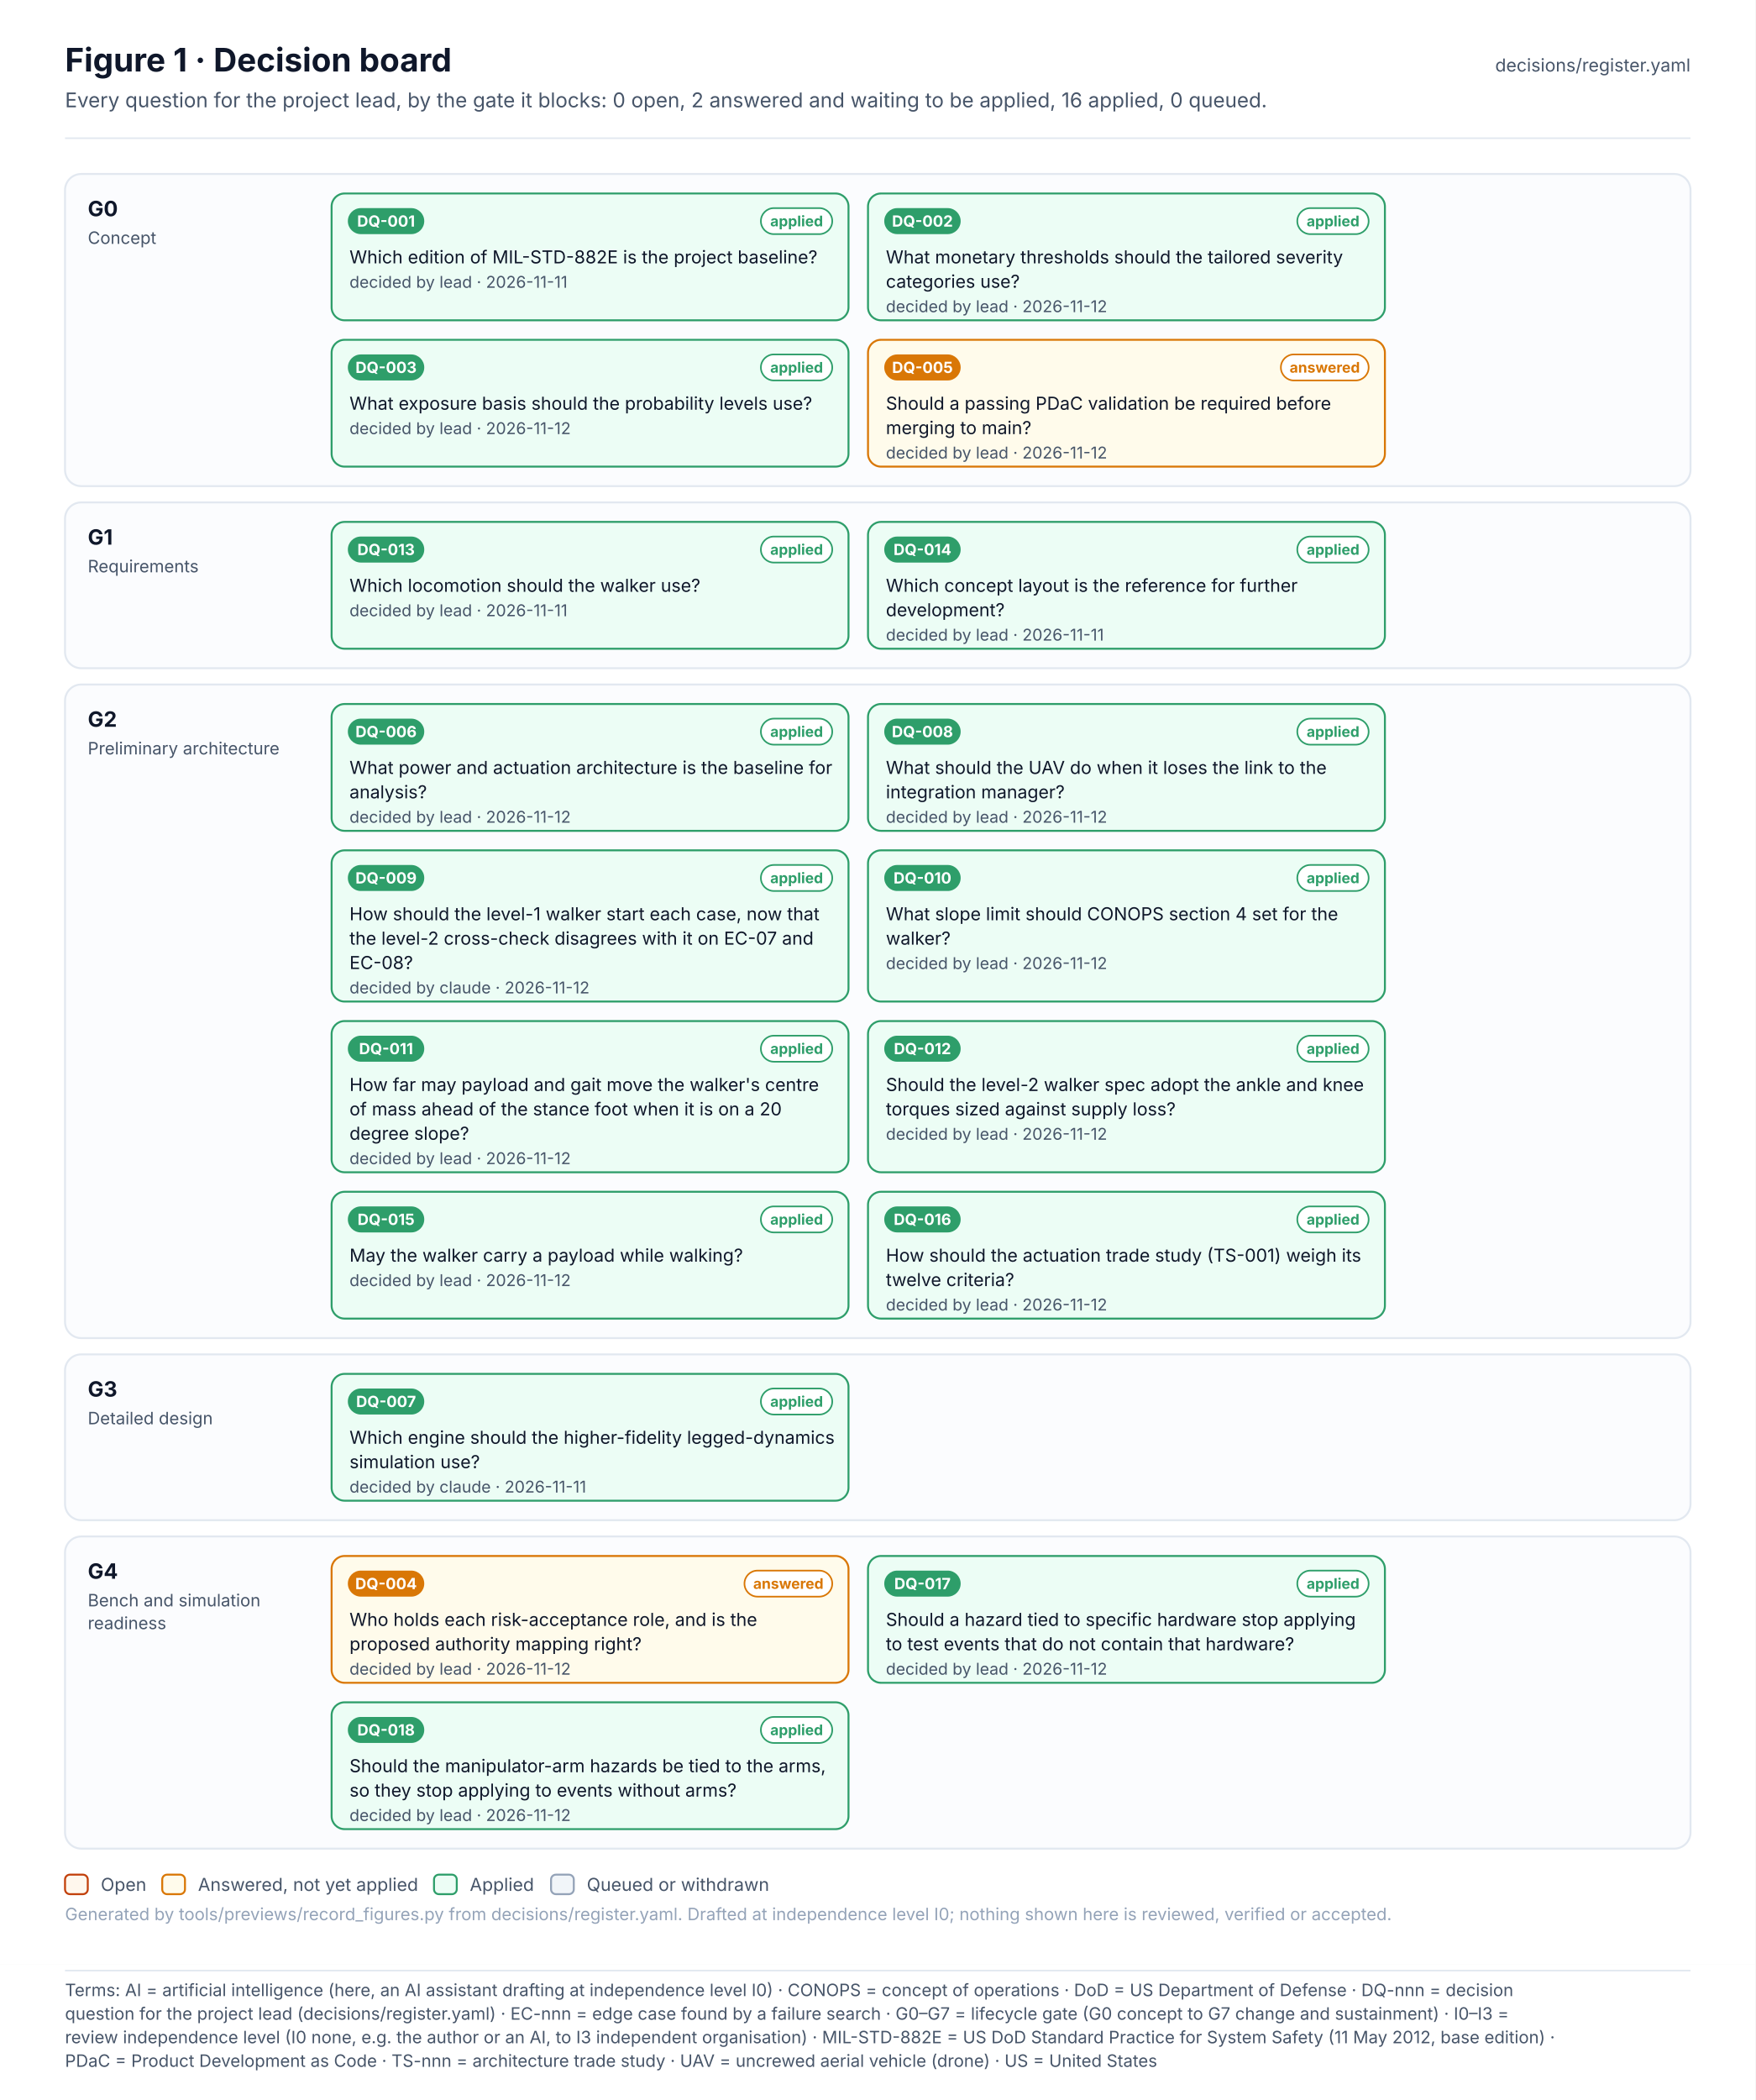
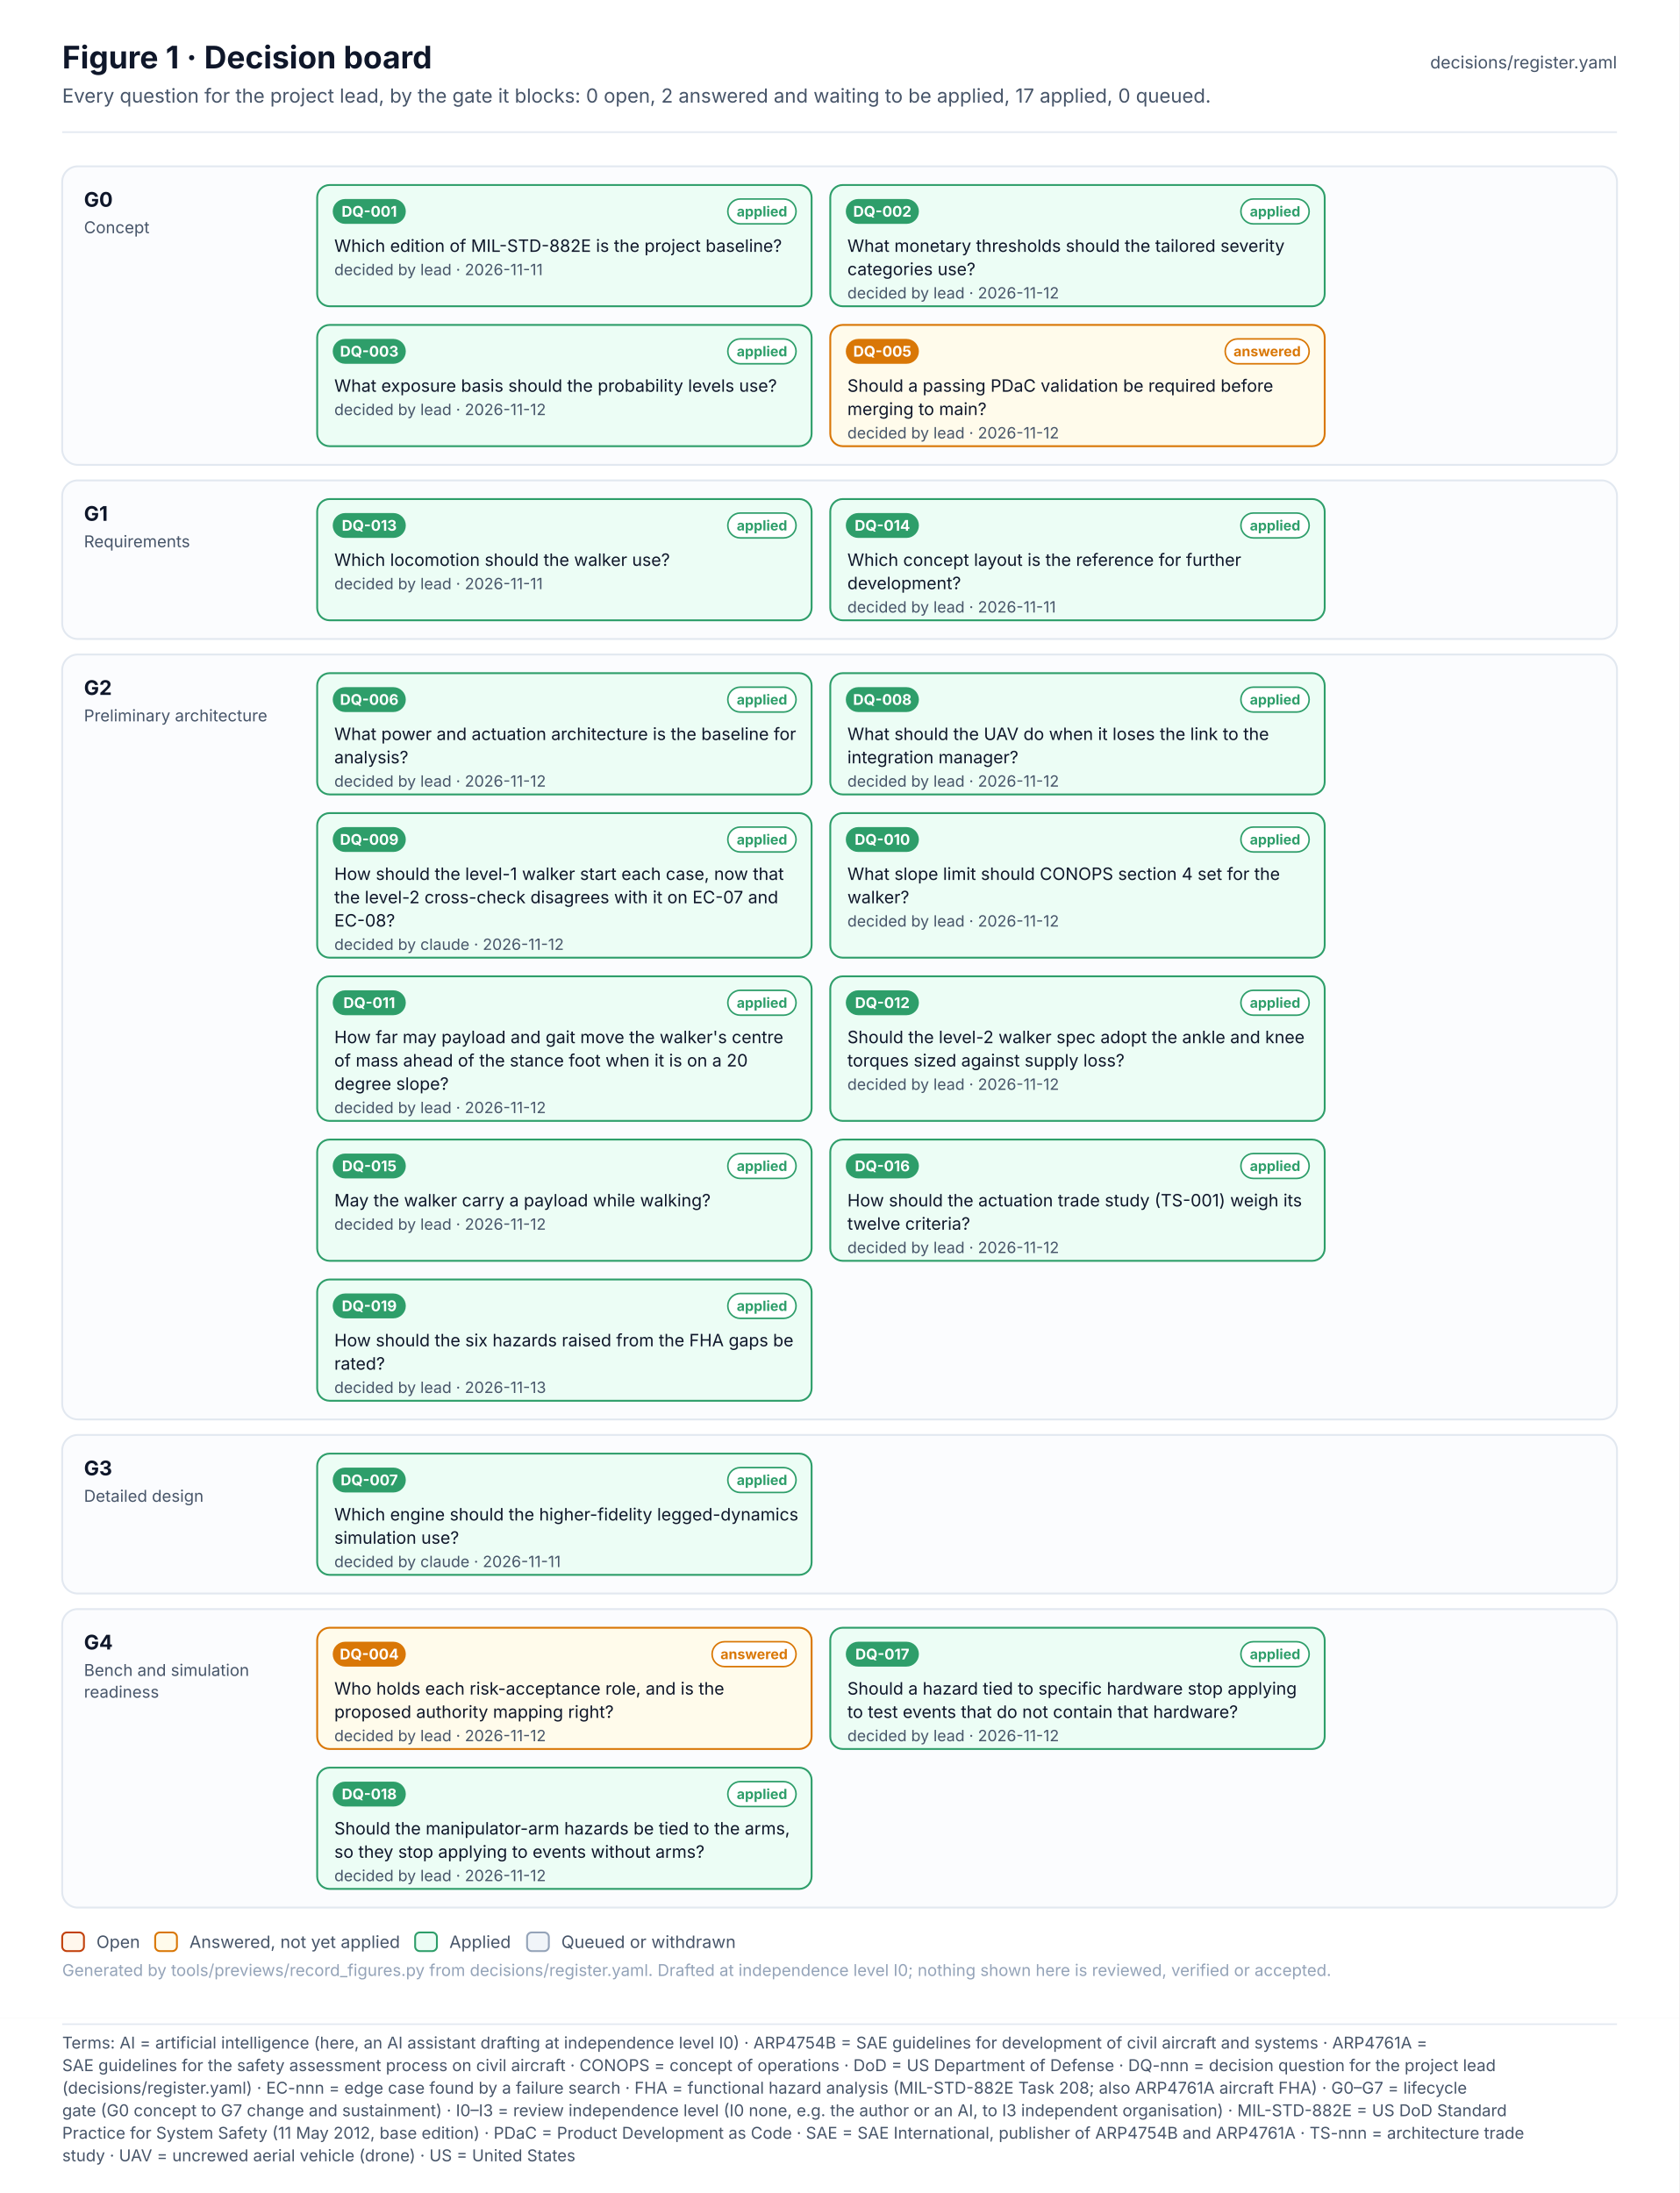
- <svg xmlns="http://www.w3.org/2000/svg" width="1080" height="1291.6" viewBox="0 0 1080 1291.6" font-family="Inter, 'Segoe UI', Helvetica, Arial, sans-serif" role="img">
+ <svg xmlns="http://www.w3.org/2000/svg" width="1080" height="1410.6" viewBox="0 0 1080 1410.6" font-family="Inter, 'Segoe UI', Helvetica, Arial, sans-serif" role="img">
  <defs>
    <pattern id="hatch" patternUnits="userSpaceOnUse" width="6" height="6" patternTransform="rotate(45)">
      <rect width="6" height="6" fill="#F1F5F9" />
      <line x1="0" y1="0" x2="0" y2="6" stroke="#E2E8F0" stroke-width="2" />
    </pattern>
    <marker id="arr-ink" viewBox="0 0 10 10" refX="9" refY="5" markerWidth="7" markerHeight="7" orient="auto-start-reverse">
      <path d="M0 0 L10 5 L0 10 z" fill="#475569" />
    </marker>
    <marker id="dia-ink" viewBox="0 0 16 10" refX="15" refY="5" markerWidth="12" markerHeight="8" orient="auto-start-reverse">
      <path d="M1 5 L8 1 L15 5 L8 9 z" fill="#475569" />
    </marker>
    <marker id="tri-ink" viewBox="0 0 12 12" refX="11" refY="6" markerWidth="10" markerHeight="10" orient="auto-start-reverse">
      <path d="M1 1 L11 6 L1 11 z" fill="#FFFFFF" stroke="#475569" stroke-width="1.2" />
    </marker>
    <marker id="arr-system" viewBox="0 0 10 10" refX="9" refY="5" markerWidth="7" markerHeight="7" orient="auto-start-reverse">
      <path d="M0 0 L10 5 L0 10 z" fill="#4F46E5" />
    </marker>
    <marker id="dia-system" viewBox="0 0 16 10" refX="15" refY="5" markerWidth="12" markerHeight="8" orient="auto-start-reverse">
      <path d="M1 5 L8 1 L15 5 L8 9 z" fill="#4F46E5" />
    </marker>
    <marker id="tri-system" viewBox="0 0 12 12" refX="11" refY="6" markerWidth="10" markerHeight="10" orient="auto-start-reverse">
      <path d="M1 1 L11 6 L1 11 z" fill="#FFFFFF" stroke="#4F46E5" stroke-width="1.2" />
    </marker>
    <marker id="arr-software" viewBox="0 0 10 10" refX="9" refY="5" markerWidth="7" markerHeight="7" orient="auto-start-reverse">
      <path d="M0 0 L10 5 L0 10 z" fill="#0F766E" />
    </marker>
    <marker id="dia-software" viewBox="0 0 16 10" refX="15" refY="5" markerWidth="12" markerHeight="8" orient="auto-start-reverse">
      <path d="M1 5 L8 1 L15 5 L8 9 z" fill="#0F766E" />
    </marker>
    <marker id="tri-software" viewBox="0 0 12 12" refX="11" refY="6" markerWidth="10" markerHeight="10" orient="auto-start-reverse">
      <path d="M1 1 L11 6 L1 11 z" fill="#FFFFFF" stroke="#0F766E" stroke-width="1.2" />
    </marker>
    <marker id="arr-safety" viewBox="0 0 10 10" refX="9" refY="5" markerWidth="7" markerHeight="7" orient="auto-start-reverse">
      <path d="M0 0 L10 5 L0 10 z" fill="#C2410C" />
    </marker>
    <marker id="dia-safety" viewBox="0 0 16 10" refX="15" refY="5" markerWidth="12" markerHeight="8" orient="auto-start-reverse">
      <path d="M1 5 L8 1 L15 5 L8 9 z" fill="#C2410C" />
    </marker>
    <marker id="tri-safety" viewBox="0 0 12 12" refX="11" refY="6" markerWidth="10" markerHeight="10" orient="auto-start-reverse">
      <path d="M1 1 L11 6 L1 11 z" fill="#FFFFFF" stroke="#C2410C" stroke-width="1.2" />
    </marker>
    <marker id="arr-interface" viewBox="0 0 10 10" refX="9" refY="5" markerWidth="7" markerHeight="7" orient="auto-start-reverse">
      <path d="M0 0 L10 5 L0 10 z" fill="#7C3AED" />
    </marker>
    <marker id="dia-interface" viewBox="0 0 16 10" refX="15" refY="5" markerWidth="12" markerHeight="8" orient="auto-start-reverse">
      <path d="M1 5 L8 1 L15 5 L8 9 z" fill="#7C3AED" />
    </marker>
    <marker id="tri-interface" viewBox="0 0 12 12" refX="11" refY="6" markerWidth="10" markerHeight="10" orient="auto-start-reverse">
      <path d="M1 1 L11 6 L1 11 z" fill="#FFFFFF" stroke="#7C3AED" stroke-width="1.2" />
    </marker>
    <marker id="arr-external" viewBox="0 0 10 10" refX="9" refY="5" markerWidth="7" markerHeight="7" orient="auto-start-reverse">
      <path d="M0 0 L10 5 L0 10 z" fill="#64748B" />
    </marker>
    <marker id="dia-external" viewBox="0 0 16 10" refX="15" refY="5" markerWidth="12" markerHeight="8" orient="auto-start-reverse">
      <path d="M1 5 L8 1 L15 5 L8 9 z" fill="#64748B" />
    </marker>
    <marker id="tri-external" viewBox="0 0 12 12" refX="11" refY="6" markerWidth="10" markerHeight="10" orient="auto-start-reverse">
      <path d="M1 1 L11 6 L1 11 z" fill="#FFFFFF" stroke="#64748B" stroke-width="1.2" />
    </marker>
    <marker id="arr-work" viewBox="0 0 10 10" refX="9" refY="5" markerWidth="7" markerHeight="7" orient="auto-start-reverse">
      <path d="M0 0 L10 5 L0 10 z" fill="#475569" />
    </marker>
    <marker id="dia-work" viewBox="0 0 16 10" refX="15" refY="5" markerWidth="12" markerHeight="8" orient="auto-start-reverse">
      <path d="M1 5 L8 1 L15 5 L8 9 z" fill="#475569" />
    </marker>
    <marker id="tri-work" viewBox="0 0 12 12" refX="11" refY="6" markerWidth="10" markerHeight="10" orient="auto-start-reverse">
      <path d="M1 1 L11 6 L1 11 z" fill="#FFFFFF" stroke="#475569" stroke-width="1.2" />
    </marker>
    <marker id="arr-muted" viewBox="0 0 10 10" refX="9" refY="5" markerWidth="7" markerHeight="7" orient="auto-start-reverse">
      <path d="M0 0 L10 5 L0 10 z" fill="#94A3B8" />
    </marker>
    <marker id="dia-muted" viewBox="0 0 16 10" refX="15" refY="5" markerWidth="12" markerHeight="8" orient="auto-start-reverse">
      <path d="M1 5 L8 1 L15 5 L8 9 z" fill="#94A3B8" />
    </marker>
    <marker id="tri-muted" viewBox="0 0 12 12" refX="11" refY="6" markerWidth="10" markerHeight="10" orient="auto-start-reverse">
      <path d="M1 1 L11 6 L1 11 z" fill="#FFFFFF" stroke="#94A3B8" stroke-width="1.2" />
    </marker>
    <marker id="arr-current" viewBox="0 0 10 10" refX="9" refY="5" markerWidth="7" markerHeight="7" orient="auto-start-reverse">
      <path d="M0 0 L10 5 L0 10 z" fill="#0F172A" />
    </marker>
    <marker id="dia-current" viewBox="0 0 16 10" refX="15" refY="5" markerWidth="12" markerHeight="8" orient="auto-start-reverse">
      <path d="M1 5 L8 1 L15 5 L8 9 z" fill="#0F172A" />
    </marker>
    <marker id="tri-current" viewBox="0 0 12 12" refX="11" refY="6" markerWidth="10" markerHeight="10" orient="auto-start-reverse">
      <path d="M1 1 L11 6 L1 11 z" fill="#FFFFFF" stroke="#0F172A" stroke-width="1.2" />
    </marker>
    <marker id="arr-ok" viewBox="0 0 10 10" refX="9" refY="5" markerWidth="7" markerHeight="7" orient="auto-start-reverse">
      <path d="M0 0 L10 5 L0 10 z" fill="#2E9E6A" />
    </marker>
    <marker id="dia-ok" viewBox="0 0 16 10" refX="15" refY="5" markerWidth="12" markerHeight="8" orient="auto-start-reverse">
      <path d="M1 5 L8 1 L15 5 L8 9 z" fill="#2E9E6A" />
    </marker>
    <marker id="tri-ok" viewBox="0 0 12 12" refX="11" refY="6" markerWidth="10" markerHeight="10" orient="auto-start-reverse">
      <path d="M1 1 L11 6 L1 11 z" fill="#FFFFFF" stroke="#2E9E6A" stroke-width="1.2" />
    </marker>
    <marker id="arr-amber" viewBox="0 0 10 10" refX="9" refY="5" markerWidth="7" markerHeight="7" orient="auto-start-reverse">
      <path d="M0 0 L10 5 L0 10 z" fill="#D97706" />
    </marker>
    <marker id="dia-amber" viewBox="0 0 16 10" refX="15" refY="5" markerWidth="12" markerHeight="8" orient="auto-start-reverse">
      <path d="M1 5 L8 1 L15 5 L8 9 z" fill="#D97706" />
    </marker>
    <marker id="tri-amber" viewBox="0 0 12 12" refX="11" refY="6" markerWidth="10" markerHeight="10" orient="auto-start-reverse">
      <path d="M1 1 L11 6 L1 11 z" fill="#FFFFFF" stroke="#D97706" stroke-width="1.2" />
    </marker>
    <marker id="arr-red" viewBox="0 0 10 10" refX="9" refY="5" markerWidth="7" markerHeight="7" orient="auto-start-reverse">
      <path d="M0 0 L10 5 L0 10 z" fill="#D2553F" />
    </marker>
    <marker id="dia-red" viewBox="0 0 16 10" refX="15" refY="5" markerWidth="12" markerHeight="8" orient="auto-start-reverse">
      <path d="M1 5 L8 1 L15 5 L8 9 z" fill="#D2553F" />
    </marker>
    <marker id="tri-red" viewBox="0 0 12 12" refX="11" refY="6" markerWidth="10" markerHeight="10" orient="auto-start-reverse">
      <path d="M1 1 L11 6 L1 11 z" fill="#FFFFFF" stroke="#D2553F" stroke-width="1.2" />
    </marker>
  </defs>
-   <rect x="0" y="0" width="1080" height="1208" rx="0" fill="#FFFFFF" stroke="none" stroke-width="0" />
+   <rect x="0" y="0" width="1080" height="1298" rx="0" fill="#FFFFFF" stroke="none" stroke-width="0" />
  <text x="40" y="44" font-size="20" fill="#0F172A" font-weight="700">Figure 1 · Decision board</text>
-   <text x="40" y="66" font-size="12.5" fill="#475569">Every question for the project lead, by the gate it blocks: 0 open, 2 answered and waiting to be applied, 16 applied, 0 queued.</text>
+   <text x="40" y="66" font-size="12.5" fill="#475569">Every question for the project lead, by the gate it blocks: 0 open, 2 answered and waiting to be applied, 17 applied, 0 queued.</text>
  <text x="1040" y="44" font-size="11" fill="#475569" text-anchor="end">decisions/register.yaml</text>
  <line x1="40" y1="85" x2="1040" y2="85" stroke="#E2E8F0" stroke-width="1" />
  <g transform="translate(0 107)">
    <rect x="40" y="0" width="1000" height="192" rx="10" fill="#FBFCFE" stroke="#E2E8F0" stroke-width="1.2" />
    <text x="54" y="26" font-size="13" fill="#0F172A" font-weight="700">G0</text>
    <text x="54" y="43" font-size="10.5" fill="#475569">Concept</text>
    <rect x="204" y="12" width="318" height="78" rx="8" fill="#ECFDF5" stroke="#2E9E6A" stroke-width="1.2" />
    <rect x="214" y="21" width="47" height="16" rx="8.0" fill="#2E9E6A" stroke="none" stroke-width="1" />
    <text x="237.5" y="32.4" font-size="9.5" fill="#FFFFFF" font-weight="700" text-anchor="middle">DQ-001</text>
    <rect x="468.1" y="21" width="43.9" height="16" rx="8.0" fill="#FFFFFF" stroke="#2E9E6A" stroke-width="1" />
    <text x="490.1" y="32.2" font-size="9" fill="#2E9E6A" font-weight="700" text-anchor="middle">applied</text>
    <text x="215" y="55" font-size="11" fill="#0F172A">Which edition of MIL-STD-882E is the project baseline?</text>
    <text x="215" y="70" font-size="10" fill="#475569">decided by lead · 2026-11-11</text>
    <rect x="534" y="12" width="318" height="78" rx="8" fill="#ECFDF5" stroke="#2E9E6A" stroke-width="1.2" />
    <rect x="544" y="21" width="47" height="16" rx="8.0" fill="#2E9E6A" stroke="none" stroke-width="1" />
    <text x="567.5" y="32.4" font-size="9.5" fill="#FFFFFF" font-weight="700" text-anchor="middle">DQ-002</text>
    <rect x="798.1" y="21" width="43.9" height="16" rx="8.0" fill="#FFFFFF" stroke="#2E9E6A" stroke-width="1" />
    <text x="820.1" y="32.2" font-size="9" fill="#2E9E6A" font-weight="700" text-anchor="middle">applied</text>
    <text x="545" y="55" font-size="11" fill="#0F172A">What monetary thresholds should the tailored severity</text>
    <text x="545" y="70" font-size="11" fill="#0F172A">categories use?</text>
    <text x="545" y="85" font-size="10" fill="#475569">decided by lead · 2026-11-12</text>
    <rect x="204" y="102" width="318" height="78" rx="8" fill="#ECFDF5" stroke="#2E9E6A" stroke-width="1.2" />
    <rect x="214" y="111" width="47" height="16" rx="8.0" fill="#2E9E6A" stroke="none" stroke-width="1" />
    <text x="237.5" y="122.4" font-size="9.5" fill="#FFFFFF" font-weight="700" text-anchor="middle">DQ-003</text>
    <rect x="468.1" y="111" width="43.9" height="16" rx="8.0" fill="#FFFFFF" stroke="#2E9E6A" stroke-width="1" />
    <text x="490.1" y="122.2" font-size="9" fill="#2E9E6A" font-weight="700" text-anchor="middle">applied</text>
    <text x="215" y="145" font-size="11" fill="#0F172A">What exposure basis should the probability levels use?</text>
    <text x="215" y="160" font-size="10" fill="#475569">decided by lead · 2026-11-12</text>
    <rect x="534" y="102" width="318" height="78" rx="8" fill="#FFFBEB" stroke="#D97706" stroke-width="1.2" />
    <rect x="544" y="111" width="47" height="16" rx="8.0" fill="#D97706" stroke="none" stroke-width="1" />
    <text x="567.5" y="122.4" font-size="9.5" fill="#FFFFFF" font-weight="700" text-anchor="middle">DQ-005</text>
    <rect x="788" y="111" width="54" height="16" rx="8.0" fill="#FFFFFF" stroke="#D97706" stroke-width="1" />
    <text x="815" y="122.2" font-size="9" fill="#D97706" font-weight="700" text-anchor="middle">answered</text>
    <text x="545" y="145" font-size="11" fill="#0F172A">Should a passing PDaC validation be required before</text>
    <text x="545" y="160" font-size="11" fill="#0F172A">merging to main?</text>
    <text x="545" y="175" font-size="10" fill="#475569">decided by lead · 2026-11-12</text>
    <rect x="40" y="202" width="1000" height="102" rx="10" fill="#FBFCFE" stroke="#E2E8F0" stroke-width="1.2" />
    <text x="54" y="228" font-size="13" fill="#0F172A" font-weight="700">G1</text>
    <text x="54" y="245" font-size="10.5" fill="#475569">Requirements</text>
    <rect x="204" y="214" width="318" height="78" rx="8" fill="#ECFDF5" stroke="#2E9E6A" stroke-width="1.2" />
    <rect x="214" y="223" width="47" height="16" rx="8.0" fill="#2E9E6A" stroke="none" stroke-width="1" />
    <text x="237.5" y="234.4" font-size="9.5" fill="#FFFFFF" font-weight="700" text-anchor="middle">DQ-013</text>
    <rect x="468.1" y="223" width="43.9" height="16" rx="8.0" fill="#FFFFFF" stroke="#2E9E6A" stroke-width="1" />
    <text x="490.1" y="234.2" font-size="9" fill="#2E9E6A" font-weight="700" text-anchor="middle">applied</text>
    <text x="215" y="257" font-size="11" fill="#0F172A">Which locomotion should the walker use?</text>
    <text x="215" y="272" font-size="10" fill="#475569">decided by lead · 2026-11-11</text>
    <rect x="534" y="214" width="318" height="78" rx="8" fill="#ECFDF5" stroke="#2E9E6A" stroke-width="1.2" />
    <rect x="544" y="223" width="47" height="16" rx="8.0" fill="#2E9E6A" stroke="none" stroke-width="1" />
    <text x="567.5" y="234.4" font-size="9.5" fill="#FFFFFF" font-weight="700" text-anchor="middle">DQ-014</text>
    <rect x="798.1" y="223" width="43.9" height="16" rx="8.0" fill="#FFFFFF" stroke="#2E9E6A" stroke-width="1" />
    <text x="820.1" y="234.2" font-size="9" fill="#2E9E6A" font-weight="700" text-anchor="middle">applied</text>
    <text x="545" y="257" font-size="11" fill="#0F172A">Which concept layout is the reference for further</text>
    <text x="545" y="272" font-size="11" fill="#0F172A">development?</text>
    <text x="545" y="287" font-size="10" fill="#475569">decided by lead · 2026-11-11</text>
-     <rect x="40" y="314" width="1000" height="402" rx="10" fill="#FBFCFE" stroke="#E2E8F0" stroke-width="1.2" />
+     <rect x="40" y="314" width="1000" height="492" rx="10" fill="#FBFCFE" stroke="#E2E8F0" stroke-width="1.2" />
    <text x="54" y="340" font-size="13" fill="#0F172A" font-weight="700">G2</text>
    <text x="54" y="357" font-size="10.5" fill="#475569">Preliminary architecture</text>
    <rect x="204" y="326" width="318" height="78" rx="8" fill="#ECFDF5" stroke="#2E9E6A" stroke-width="1.2" />
    <rect x="214" y="335" width="47" height="16" rx="8.0" fill="#2E9E6A" stroke="none" stroke-width="1" />
    <text x="237.5" y="346.4" font-size="9.5" fill="#FFFFFF" font-weight="700" text-anchor="middle">DQ-006</text>
    <rect x="468.1" y="335" width="43.9" height="16" rx="8.0" fill="#FFFFFF" stroke="#2E9E6A" stroke-width="1" />
    <text x="490.1" y="346.2" font-size="9" fill="#2E9E6A" font-weight="700" text-anchor="middle">applied</text>
    <text x="215" y="369" font-size="11" fill="#0F172A">What power and actuation architecture is the baseline for</text>
    <text x="215" y="384" font-size="11" fill="#0F172A">analysis?</text>
    <text x="215" y="399" font-size="10" fill="#475569">decided by lead · 2026-11-12</text>
    <rect x="534" y="326" width="318" height="78" rx="8" fill="#ECFDF5" stroke="#2E9E6A" stroke-width="1.2" />
    <rect x="544" y="335" width="47" height="16" rx="8.0" fill="#2E9E6A" stroke="none" stroke-width="1" />
    <text x="567.5" y="346.4" font-size="9.5" fill="#FFFFFF" font-weight="700" text-anchor="middle">DQ-008</text>
    <rect x="798.1" y="335" width="43.9" height="16" rx="8.0" fill="#FFFFFF" stroke="#2E9E6A" stroke-width="1" />
    <text x="820.1" y="346.2" font-size="9" fill="#2E9E6A" font-weight="700" text-anchor="middle">applied</text>
    <text x="545" y="369" font-size="11" fill="#0F172A">What should the UAV do when it loses the link to the</text>
    <text x="545" y="384" font-size="11" fill="#0F172A">integration manager?</text>
    <text x="545" y="399" font-size="10" fill="#475569">decided by lead · 2026-11-12</text>
    <rect x="204" y="416" width="318" height="93" rx="8" fill="#ECFDF5" stroke="#2E9E6A" stroke-width="1.2" />
    <rect x="214" y="425" width="47" height="16" rx="8.0" fill="#2E9E6A" stroke="none" stroke-width="1" />
    <text x="237.5" y="436.4" font-size="9.5" fill="#FFFFFF" font-weight="700" text-anchor="middle">DQ-009</text>
    <rect x="468.1" y="425" width="43.9" height="16" rx="8.0" fill="#FFFFFF" stroke="#2E9E6A" stroke-width="1" />
    <text x="490.1" y="436.2" font-size="9" fill="#2E9E6A" font-weight="700" text-anchor="middle">applied</text>
    <text x="215" y="459" font-size="11" fill="#0F172A">How should the level-1 walker start each case, now that</text>
    <text x="215" y="474" font-size="11" fill="#0F172A">the level-2 cross-check disagrees with it on EC-07 and</text>
    <text x="215" y="489" font-size="11" fill="#0F172A">EC-08?</text>
    <text x="215" y="504" font-size="10" fill="#475569">decided by claude · 2026-11-12</text>
    <rect x="534" y="416" width="318" height="93" rx="8" fill="#ECFDF5" stroke="#2E9E6A" stroke-width="1.2" />
    <rect x="544" y="425" width="47" height="16" rx="8.0" fill="#2E9E6A" stroke="none" stroke-width="1" />
    <text x="567.5" y="436.4" font-size="9.5" fill="#FFFFFF" font-weight="700" text-anchor="middle">DQ-010</text>
    <rect x="798.1" y="425" width="43.9" height="16" rx="8.0" fill="#FFFFFF" stroke="#2E9E6A" stroke-width="1" />
    <text x="820.1" y="436.2" font-size="9" fill="#2E9E6A" font-weight="700" text-anchor="middle">applied</text>
    <text x="545" y="459" font-size="11" fill="#0F172A">What slope limit should CONOPS section 4 set for the</text>
    <text x="545" y="474" font-size="11" fill="#0F172A">walker?</text>
    <text x="545" y="489" font-size="10" fill="#475569">decided by lead · 2026-11-12</text>
    <rect x="204" y="521" width="318" height="93" rx="8" fill="#ECFDF5" stroke="#2E9E6A" stroke-width="1.2" />
    <rect x="214" y="530" width="47" height="16" rx="8.0" fill="#2E9E6A" stroke="none" stroke-width="1" />
    <text x="237.5" y="541.4" font-size="9.5" fill="#FFFFFF" font-weight="700" text-anchor="middle">DQ-011</text>
    <rect x="468.1" y="530" width="43.9" height="16" rx="8.0" fill="#FFFFFF" stroke="#2E9E6A" stroke-width="1" />
    <text x="490.1" y="541.2" font-size="9" fill="#2E9E6A" font-weight="700" text-anchor="middle">applied</text>
    <text x="215" y="564" font-size="11" fill="#0F172A">How far may payload and gait move the walker's centre</text>
    <text x="215" y="579" font-size="11" fill="#0F172A">of mass ahead of the stance foot when it is on a 20</text>
    <text x="215" y="594" font-size="11" fill="#0F172A">degree slope?</text>
    <text x="215" y="609" font-size="10" fill="#475569">decided by lead · 2026-11-12</text>
    <rect x="534" y="521" width="318" height="93" rx="8" fill="#ECFDF5" stroke="#2E9E6A" stroke-width="1.2" />
    <rect x="544" y="530" width="47" height="16" rx="8.0" fill="#2E9E6A" stroke="none" stroke-width="1" />
    <text x="567.5" y="541.4" font-size="9.5" fill="#FFFFFF" font-weight="700" text-anchor="middle">DQ-012</text>
    <rect x="798.1" y="530" width="43.9" height="16" rx="8.0" fill="#FFFFFF" stroke="#2E9E6A" stroke-width="1" />
    <text x="820.1" y="541.2" font-size="9" fill="#2E9E6A" font-weight="700" text-anchor="middle">applied</text>
    <text x="545" y="564" font-size="11" fill="#0F172A">Should the level-2 walker spec adopt the ankle and knee</text>
    <text x="545" y="579" font-size="11" fill="#0F172A">torques sized against supply loss?</text>
    <text x="545" y="594" font-size="10" fill="#475569">decided by lead · 2026-11-12</text>
    <rect x="204" y="626" width="318" height="78" rx="8" fill="#ECFDF5" stroke="#2E9E6A" stroke-width="1.2" />
    <rect x="214" y="635" width="47" height="16" rx="8.0" fill="#2E9E6A" stroke="none" stroke-width="1" />
    <text x="237.5" y="646.4" font-size="9.5" fill="#FFFFFF" font-weight="700" text-anchor="middle">DQ-015</text>
    <rect x="468.1" y="635" width="43.9" height="16" rx="8.0" fill="#FFFFFF" stroke="#2E9E6A" stroke-width="1" />
    <text x="490.1" y="646.2" font-size="9" fill="#2E9E6A" font-weight="700" text-anchor="middle">applied</text>
    <text x="215" y="669" font-size="11" fill="#0F172A">May the walker carry a payload while walking?</text>
    <text x="215" y="684" font-size="10" fill="#475569">decided by lead · 2026-11-12</text>
    <rect x="534" y="626" width="318" height="78" rx="8" fill="#ECFDF5" stroke="#2E9E6A" stroke-width="1.2" />
    <rect x="544" y="635" width="47" height="16" rx="8.0" fill="#2E9E6A" stroke="none" stroke-width="1" />
    <text x="567.5" y="646.4" font-size="9.5" fill="#FFFFFF" font-weight="700" text-anchor="middle">DQ-016</text>
    <rect x="798.1" y="635" width="43.9" height="16" rx="8.0" fill="#FFFFFF" stroke="#2E9E6A" stroke-width="1" />
    <text x="820.1" y="646.2" font-size="9" fill="#2E9E6A" font-weight="700" text-anchor="middle">applied</text>
    <text x="545" y="669" font-size="11" fill="#0F172A">How should the actuation trade study (TS-001) weigh its</text>
    <text x="545" y="684" font-size="11" fill="#0F172A">twelve criteria?</text>
    <text x="545" y="699" font-size="10" fill="#475569">decided by lead · 2026-11-12</text>
-     <rect x="40" y="726" width="1000" height="102" rx="10" fill="#FBFCFE" stroke="#E2E8F0" stroke-width="1.2" />
-     <text x="54" y="752" font-size="13" fill="#0F172A" font-weight="700">G3</text>
-     <text x="54" y="769" font-size="10.5" fill="#475569">Detailed design</text>
-     <rect x="204" y="738" width="318" height="78" rx="8" fill="#ECFDF5" stroke="#2E9E6A" stroke-width="1.2" />
-     <rect x="214" y="747" width="47" height="16" rx="8.0" fill="#2E9E6A" stroke="none" stroke-width="1" />
-     <text x="237.5" y="758.4" font-size="9.5" fill="#FFFFFF" font-weight="700" text-anchor="middle">DQ-007</text>
-     <rect x="468.1" y="747" width="43.9" height="16" rx="8.0" fill="#FFFFFF" stroke="#2E9E6A" stroke-width="1" />
-     <text x="490.1" y="758.2" font-size="9" fill="#2E9E6A" font-weight="700" text-anchor="middle">applied</text>
-     <text x="215" y="781" font-size="11" fill="#0F172A">Which engine should the higher-fidelity legged-dynamics</text>
-     <text x="215" y="796" font-size="11" fill="#0F172A">simulation use?</text>
-     <text x="215" y="811" font-size="10" fill="#475569">decided by claude · 2026-11-11</text>
-     <rect x="40" y="838" width="1000" height="192" rx="10" fill="#FBFCFE" stroke="#E2E8F0" stroke-width="1.2" />
-     <text x="54" y="864" font-size="13" fill="#0F172A" font-weight="700">G4</text>
-     <text x="54" y="881" font-size="10.5" fill="#475569">Bench and simulation</text>
-     <text x="54" y="895" font-size="10.5" fill="#475569">readiness</text>
-     <rect x="204" y="850" width="318" height="78" rx="8" fill="#FFFBEB" stroke="#D97706" stroke-width="1.2" />
-     <rect x="214" y="859" width="47" height="16" rx="8.0" fill="#D97706" stroke="none" stroke-width="1" />
-     <text x="237.5" y="870.4" font-size="9.5" fill="#FFFFFF" font-weight="700" text-anchor="middle">DQ-004</text>
-     <rect x="458" y="859" width="54" height="16" rx="8.0" fill="#FFFFFF" stroke="#D97706" stroke-width="1" />
-     <text x="485" y="870.2" font-size="9" fill="#D97706" font-weight="700" text-anchor="middle">answered</text>
-     <text x="215" y="893" font-size="11" fill="#0F172A">Who holds each risk-acceptance role, and is the</text>
-     <text x="215" y="908" font-size="11" fill="#0F172A">proposed authority mapping right?</text>
-     <text x="215" y="923" font-size="10" fill="#475569">decided by lead · 2026-11-12</text>
-     <rect x="534" y="850" width="318" height="78" rx="8" fill="#ECFDF5" stroke="#2E9E6A" stroke-width="1.2" />
-     <rect x="544" y="859" width="47" height="16" rx="8.0" fill="#2E9E6A" stroke="none" stroke-width="1" />
-     <text x="567.5" y="870.4" font-size="9.5" fill="#FFFFFF" font-weight="700" text-anchor="middle">DQ-017</text>
-     <rect x="798.1" y="859" width="43.9" height="16" rx="8.0" fill="#FFFFFF" stroke="#2E9E6A" stroke-width="1" />
-     <text x="820.1" y="870.2" font-size="9" fill="#2E9E6A" font-weight="700" text-anchor="middle">applied</text>
-     <text x="545" y="893" font-size="11" fill="#0F172A">Should a hazard tied to specific hardware stop applying</text>
-     <text x="545" y="908" font-size="11" fill="#0F172A">to test events that do not contain that hardware?</text>
-     <text x="545" y="923" font-size="10" fill="#475569">decided by lead · 2026-11-12</text>
-     <rect x="204" y="940" width="318" height="78" rx="8" fill="#ECFDF5" stroke="#2E9E6A" stroke-width="1.2" />
-     <rect x="214" y="949" width="47" height="16" rx="8.0" fill="#2E9E6A" stroke="none" stroke-width="1" />
-     <text x="237.5" y="960.4" font-size="9.5" fill="#FFFFFF" font-weight="700" text-anchor="middle">DQ-018</text>
-     <rect x="468.1" y="949" width="43.9" height="16" rx="8.0" fill="#FFFFFF" stroke="#2E9E6A" stroke-width="1" />
-     <text x="490.1" y="960.2" font-size="9" fill="#2E9E6A" font-weight="700" text-anchor="middle">applied</text>
-     <text x="215" y="983" font-size="11" fill="#0F172A">Should the manipulator-arm hazards be tied to the arms,</text>
-     <text x="215" y="998" font-size="11" fill="#0F172A">so they stop applying to events without arms?</text>
+     <rect x="204" y="716" width="318" height="78" rx="8" fill="#ECFDF5" stroke="#2E9E6A" stroke-width="1.2" />
+     <rect x="214" y="725" width="47" height="16" rx="8.0" fill="#2E9E6A" stroke="none" stroke-width="1" />
+     <text x="237.5" y="736.4" font-size="9.5" fill="#FFFFFF" font-weight="700" text-anchor="middle">DQ-019</text>
+     <rect x="468.1" y="725" width="43.9" height="16" rx="8.0" fill="#FFFFFF" stroke="#2E9E6A" stroke-width="1" />
+     <text x="490.1" y="736.2" font-size="9" fill="#2E9E6A" font-weight="700" text-anchor="middle">applied</text>
+     <text x="215" y="759" font-size="11" fill="#0F172A">How should the six hazards raised from the FHA gaps be</text>
+     <text x="215" y="774" font-size="11" fill="#0F172A">rated?</text>
+     <text x="215" y="789" font-size="10" fill="#475569">decided by lead · 2026-11-13</text>
+     <rect x="40" y="816" width="1000" height="102" rx="10" fill="#FBFCFE" stroke="#E2E8F0" stroke-width="1.2" />
+     <text x="54" y="842" font-size="13" fill="#0F172A" font-weight="700">G3</text>
+     <text x="54" y="859" font-size="10.5" fill="#475569">Detailed design</text>
+     <rect x="204" y="828" width="318" height="78" rx="8" fill="#ECFDF5" stroke="#2E9E6A" stroke-width="1.2" />
+     <rect x="214" y="837" width="47" height="16" rx="8.0" fill="#2E9E6A" stroke="none" stroke-width="1" />
+     <text x="237.5" y="848.4" font-size="9.5" fill="#FFFFFF" font-weight="700" text-anchor="middle">DQ-007</text>
+     <rect x="468.1" y="837" width="43.9" height="16" rx="8.0" fill="#FFFFFF" stroke="#2E9E6A" stroke-width="1" />
+     <text x="490.1" y="848.2" font-size="9" fill="#2E9E6A" font-weight="700" text-anchor="middle">applied</text>
+     <text x="215" y="871" font-size="11" fill="#0F172A">Which engine should the higher-fidelity legged-dynamics</text>
+     <text x="215" y="886" font-size="11" fill="#0F172A">simulation use?</text>
+     <text x="215" y="901" font-size="10" fill="#475569">decided by claude · 2026-11-11</text>
+     <rect x="40" y="928" width="1000" height="192" rx="10" fill="#FBFCFE" stroke="#E2E8F0" stroke-width="1.2" />
+     <text x="54" y="954" font-size="13" fill="#0F172A" font-weight="700">G4</text>
+     <text x="54" y="971" font-size="10.5" fill="#475569">Bench and simulation</text>
+     <text x="54" y="985" font-size="10.5" fill="#475569">readiness</text>
+     <rect x="204" y="940" width="318" height="78" rx="8" fill="#FFFBEB" stroke="#D97706" stroke-width="1.2" />
+     <rect x="214" y="949" width="47" height="16" rx="8.0" fill="#D97706" stroke="none" stroke-width="1" />
+     <text x="237.5" y="960.4" font-size="9.5" fill="#FFFFFF" font-weight="700" text-anchor="middle">DQ-004</text>
+     <rect x="458" y="949" width="54" height="16" rx="8.0" fill="#FFFFFF" stroke="#D97706" stroke-width="1" />
+     <text x="485" y="960.2" font-size="9" fill="#D97706" font-weight="700" text-anchor="middle">answered</text>
+     <text x="215" y="983" font-size="11" fill="#0F172A">Who holds each risk-acceptance role, and is the</text>
+     <text x="215" y="998" font-size="11" fill="#0F172A">proposed authority mapping right?</text>
    <text x="215" y="1013" font-size="10" fill="#475569">decided by lead · 2026-11-12</text>
+     <rect x="534" y="940" width="318" height="78" rx="8" fill="#ECFDF5" stroke="#2E9E6A" stroke-width="1.2" />
+     <rect x="544" y="949" width="47" height="16" rx="8.0" fill="#2E9E6A" stroke="none" stroke-width="1" />
+     <text x="567.5" y="960.4" font-size="9.5" fill="#FFFFFF" font-weight="700" text-anchor="middle">DQ-017</text>
+     <rect x="798.1" y="949" width="43.9" height="16" rx="8.0" fill="#FFFFFF" stroke="#2E9E6A" stroke-width="1" />
+     <text x="820.1" y="960.2" font-size="9" fill="#2E9E6A" font-weight="700" text-anchor="middle">applied</text>
+     <text x="545" y="983" font-size="11" fill="#0F172A">Should a hazard tied to specific hardware stop applying</text>
+     <text x="545" y="998" font-size="11" fill="#0F172A">to test events that do not contain that hardware?</text>
+     <text x="545" y="1013" font-size="10" fill="#475569">decided by lead · 2026-11-12</text>
+     <rect x="204" y="1030" width="318" height="78" rx="8" fill="#ECFDF5" stroke="#2E9E6A" stroke-width="1.2" />
+     <rect x="214" y="1039" width="47" height="16" rx="8.0" fill="#2E9E6A" stroke="none" stroke-width="1" />
+     <text x="237.5" y="1050.4" font-size="9.5" fill="#FFFFFF" font-weight="700" text-anchor="middle">DQ-018</text>
+     <rect x="468.1" y="1039" width="43.9" height="16" rx="8.0" fill="#FFFFFF" stroke="#2E9E6A" stroke-width="1" />
+     <text x="490.1" y="1050.2" font-size="9" fill="#2E9E6A" font-weight="700" text-anchor="middle">applied</text>
+     <text x="215" y="1073" font-size="11" fill="#0F172A">Should the manipulator-arm hazards be tied to the arms,</text>
+     <text x="215" y="1088" font-size="11" fill="#0F172A">so they stop applying to events without arms?</text>
+     <text x="215" y="1103" font-size="10" fill="#475569">decided by lead · 2026-11-12</text>
  </g>
-   <rect x="40" y="1153" width="14" height="12" rx="3" fill="#FFF7ED" stroke="#C2410C" stroke-width="1.2" />
-   <text x="62" y="1163" font-size="11" fill="#475569">Open</text>
-   <rect x="99.8" y="1153" width="14" height="12" rx="3" fill="#FFFBEB" stroke="#D97706" stroke-width="1.2" />
-   <text x="121.8" y="1163" font-size="11" fill="#475569">Answered, not yet applied</text>
-   <rect x="267" y="1153" width="14" height="12" rx="3" fill="#ECFDF5" stroke="#2E9E6A" stroke-width="1.2" />
-   <text x="289" y="1163" font-size="11" fill="#475569">Applied</text>
-   <rect x="339" y="1153" width="14" height="12" rx="3" fill="#F1F5F9" stroke="#94A3B8" stroke-width="1.2" />
-   <text x="361" y="1163" font-size="11" fill="#475569">Queued or withdrawn</text>
-   <text x="40" y="1181" font-size="10.5" fill="#94A3B8">Generated by tools/previews/record_figures.py from decisions/register.yaml. Drafted at independence level I0; nothing shown here is reviewed, verified or accepted.</text>
-   <g class="terms" data-base-h="1208">
-     <rect x="0" y="1208" width="1080" height="83.6" fill="#FFFFFF" />
-     <line x1="40" y1="1212" x2="1040" y2="1212" stroke="#E2E8F0" stroke-width="1" />
-     <text x="40" y="1227.7" font-size="10.5" fill="#475569" font-family="Inter, 'Segoe UI', Helvetica, Arial, sans-serif">Terms: AI = artificial intelligence (here, an AI assistant drafting at independence level I0) · CONOPS = concept of operations · DoD = US Department of Defense · DQ-nnn = decision</text>
-     <text x="40" y="1242.2" font-size="10.5" fill="#475569" font-family="Inter, 'Segoe UI', Helvetica, Arial, sans-serif">question for the project lead (decisions/register.yaml) · EC-nnn = edge case found by a failure search · G0–G7 = lifecycle gate (G0 concept to G7 change and sustainment) · I0–I3 =</text>
-     <text x="40" y="1256.7" font-size="10.5" fill="#475569" font-family="Inter, 'Segoe UI', Helvetica, Arial, sans-serif">review independence level (I0 none, e.g. the author or an AI, to I3 independent organisation) · MIL-STD-882E = US DoD Standard Practice for System Safety (11 May 2012, base edition) ·</text>
-     <text x="40" y="1271.2" font-size="10.5" fill="#475569" font-family="Inter, 'Segoe UI', Helvetica, Arial, sans-serif">PDaC = Product Development as Code · TS-nnn = architecture trade study · UAV = uncrewed aerial vehicle (drone) · US = United States</text>
+   <rect x="40" y="1243" width="14" height="12" rx="3" fill="#FFF7ED" stroke="#C2410C" stroke-width="1.2" />
+   <text x="62" y="1253" font-size="11" fill="#475569">Open</text>
+   <rect x="99.8" y="1243" width="14" height="12" rx="3" fill="#FFFBEB" stroke="#D97706" stroke-width="1.2" />
+   <text x="121.8" y="1253" font-size="11" fill="#475569">Answered, not yet applied</text>
+   <rect x="267" y="1243" width="14" height="12" rx="3" fill="#ECFDF5" stroke="#2E9E6A" stroke-width="1.2" />
+   <text x="289" y="1253" font-size="11" fill="#475569">Applied</text>
+   <rect x="339" y="1243" width="14" height="12" rx="3" fill="#F1F5F9" stroke="#94A3B8" stroke-width="1.2" />
+   <text x="361" y="1253" font-size="11" fill="#475569">Queued or withdrawn</text>
+   <text x="40" y="1271" font-size="10.5" fill="#94A3B8">Generated by tools/previews/record_figures.py from decisions/register.yaml. Drafted at independence level I0; nothing shown here is reviewed, verified or accepted.</text>
+   <g class="terms" data-base-h="1298">
+     <rect x="0" y="1298" width="1080" height="112.6" fill="#FFFFFF" />
+     <line x1="40" y1="1302" x2="1040" y2="1302" stroke="#E2E8F0" stroke-width="1" />
+     <text x="40" y="1317.7" font-size="10.5" fill="#475569" font-family="Inter, 'Segoe UI', Helvetica, Arial, sans-serif">Terms: AI = artificial intelligence (here, an AI assistant drafting at independence level I0) · ARP4754B = SAE guidelines for development of civil aircraft and systems · ARP4761A =</text>
+     <text x="40" y="1332.2" font-size="10.5" fill="#475569" font-family="Inter, 'Segoe UI', Helvetica, Arial, sans-serif">SAE guidelines for the safety assessment process on civil aircraft · CONOPS = concept of operations · DoD = US Department of Defense · DQ-nnn = decision question for the project lead</text>
+     <text x="40" y="1346.7" font-size="10.5" fill="#475569" font-family="Inter, 'Segoe UI', Helvetica, Arial, sans-serif">(decisions/register.yaml) · EC-nnn = edge case found by a failure search · FHA = functional hazard analysis (MIL-STD-882E Task 208; also ARP4761A aircraft FHA) · G0–G7 = lifecycle</text>
+     <text x="40" y="1361.2" font-size="10.5" fill="#475569" font-family="Inter, 'Segoe UI', Helvetica, Arial, sans-serif">gate (G0 concept to G7 change and sustainment) · I0–I3 = review independence level (I0 none, e.g. the author or an AI, to I3 independent organisation) · MIL-STD-882E = US DoD Standard</text>
+     <text x="40" y="1375.7" font-size="10.5" fill="#475569" font-family="Inter, 'Segoe UI', Helvetica, Arial, sans-serif">Practice for System Safety (11 May 2012, base edition) · PDaC = Product Development as Code · SAE = SAE International, publisher of ARP4754B and ARP4761A · TS-nnn = architecture trade</text>
+     <text x="40" y="1390.2" font-size="10.5" fill="#475569" font-family="Inter, 'Segoe UI', Helvetica, Arial, sans-serif">study · UAV = uncrewed aerial vehicle (drone) · US = United States</text>
  </g>
</svg>
